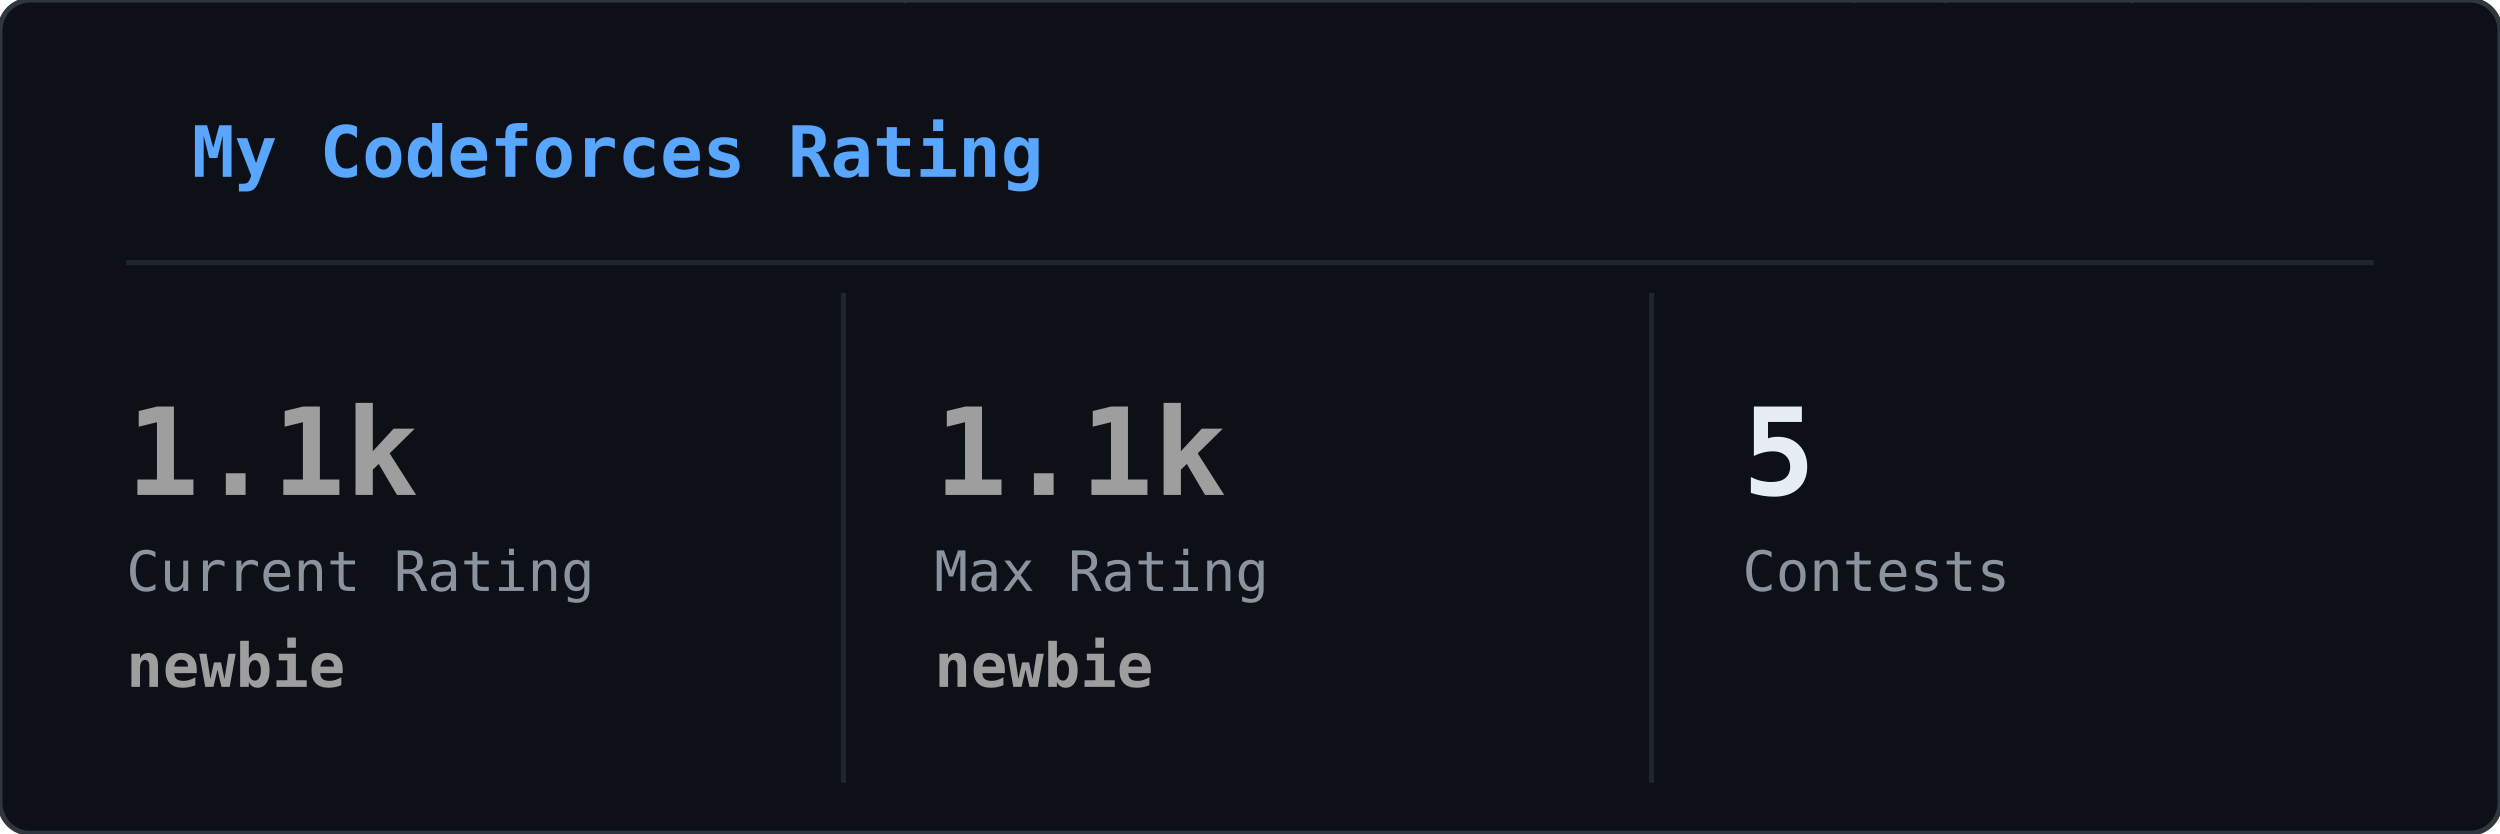
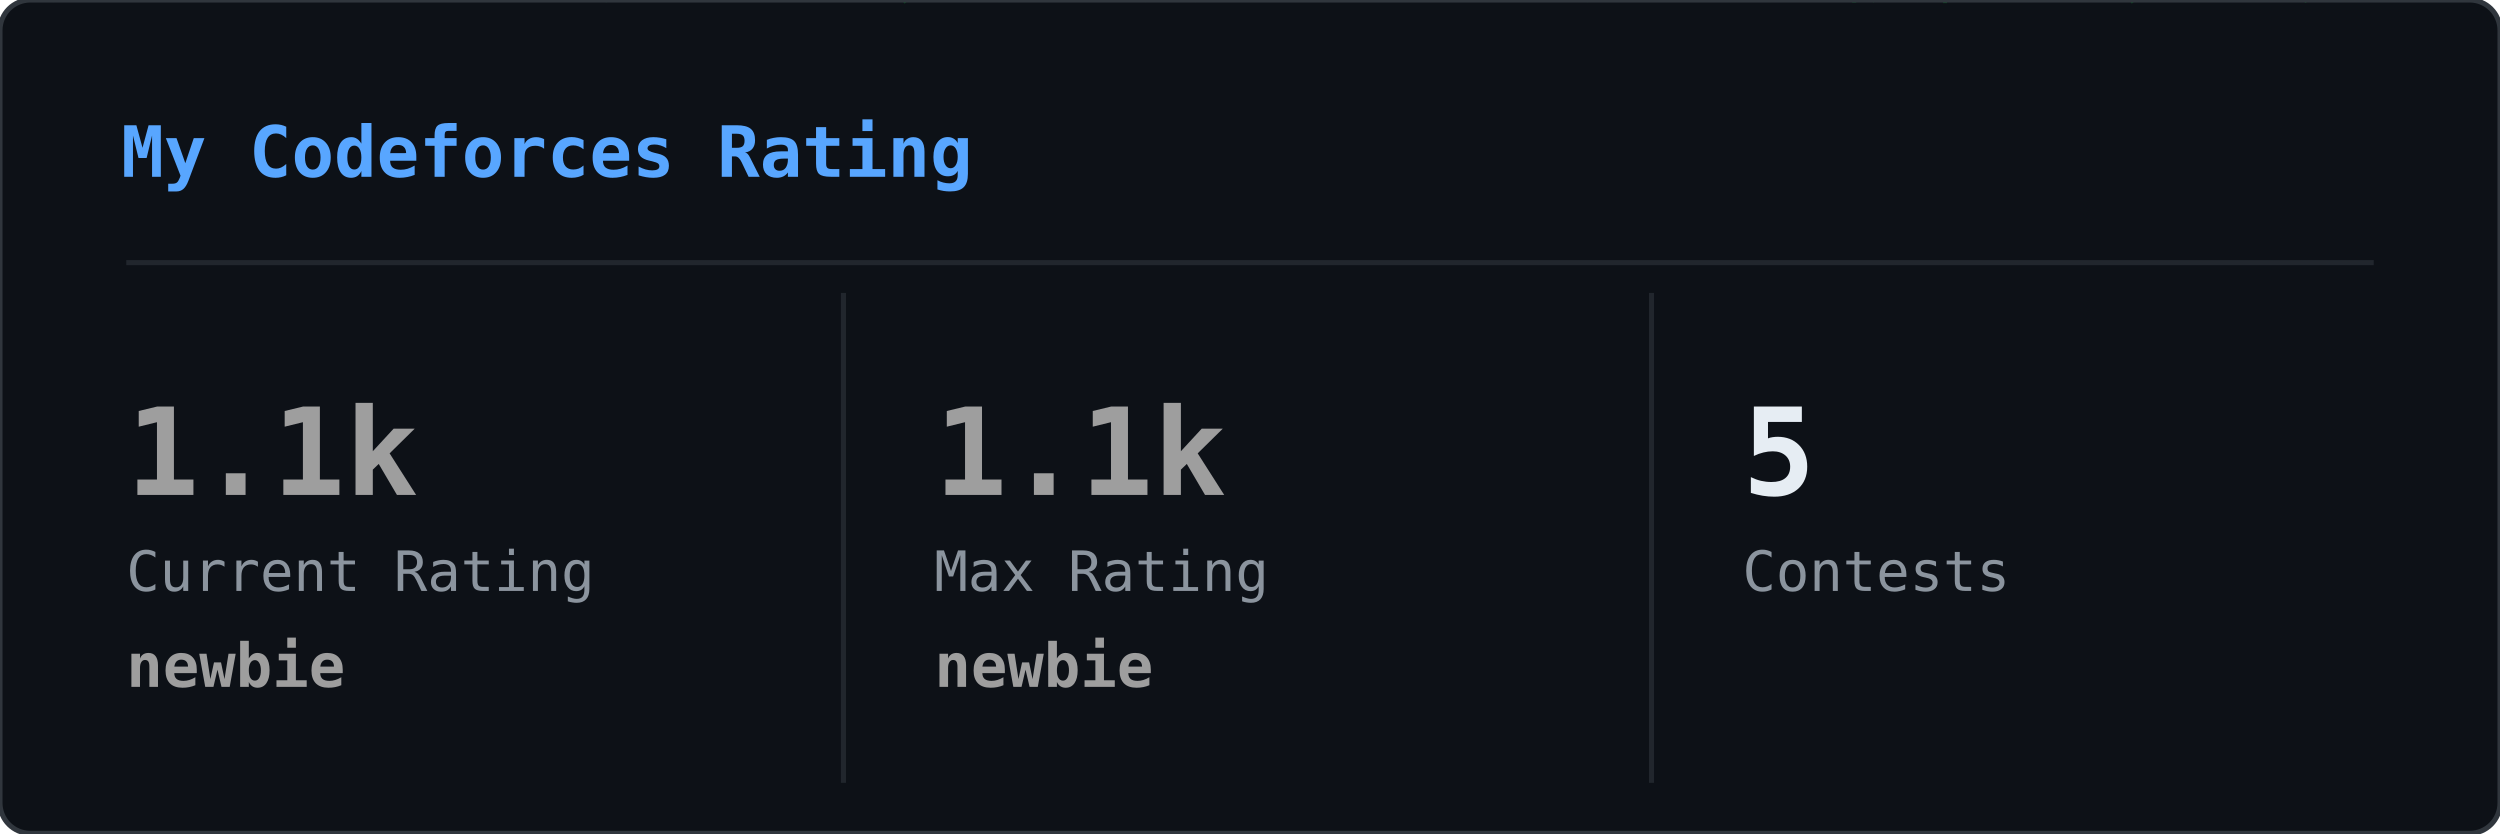
<svg xmlns="http://www.w3.org/2000/svg" width="495" height="165" viewBox="0 0 495 165">
  <defs>
    <clipPath id="cfr-clip">
      <rect width="495" height="165" rx="6" />
    </clipPath>
  </defs>
  <rect width="495" height="165" rx="6" fill="#0d1117" />
  <g clip-path="url(#cfr-clip)">
    <g opacity="0.22">
      <style>@keyframes cfr0{from{transform:translateY(-88px)}to{transform:translateY(179px)}}@keyframes cfr1{from{transform:translateY(-46px)}to{transform:translateY(179px)}}@keyframes cfr2{from{transform:translateY(-46px)}to{transform:translateY(179px)}}@keyframes cfr3{from{transform:translateY(-46px)}to{transform:translateY(179px)}}@keyframes cfr4{from{transform:translateY(-46px)}to{transform:translateY(179px)}}@keyframes cfr5{from{transform:translateY(-46px)}to{transform:translateY(179px)}}@keyframes cfr6{from{transform:translateY(-46px)}to{transform:translateY(179px)}}@keyframes cfr7{from{transform:translateY(-46px)}to{transform:translateY(179px)}}@keyframes cfr8{from{transform:translateY(-46px)}to{transform:translateY(179px)}}@keyframes cfr9{from{transform:translateY(-46px)}to{transform:translateY(179px)}}@keyframes cfr10{from{transform:translateY(-46px)}to{transform:translateY(179px)}}@keyframes cfr11{from{transform:translateY(-46px)}to{transform:translateY(179px)}}@keyframes cfr12{from{transform:translateY(-46px)}to{transform:translateY(179px)}}@keyframes cfr13{from{transform:translateY(-46px)}to{transform:translateY(179px)}}@keyframes cfr14{from{transform:translateY(-46px)}to{transform:translateY(179px)}}@keyframes cfr15{from{transform:translateY(-46px)}to{transform:translateY(179px)}}@keyframes cfr16{from{transform:translateY(-46px)}to{transform:translateY(179px)}}@keyframes cfr17{from{transform:translateY(-46px)}to{transform:translateY(179px)}}@keyframes cfr18{from{transform:translateY(-46px)}to{transform:translateY(179px)}}@keyframes cfr19{from{transform:translateY(-46px)}to{transform:translateY(179px)}}@keyframes cfr20{from{transform:translateY(-46px)}to{transform:translateY(179px)}}@keyframes cfr21{from{transform:translateY(-46px)}to{transform:translateY(179px)}}@keyframes cfr22{from{transform:translateY(-46px)}to{transform:translateY(179px)}}@keyframes cfr23{from{transform:translateY(-46px)}to{transform:translateY(179px)}}@keyframes cfr24{from{transform:translateY(-46px)}to{transform:translateY(179px)}}@keyframes cfr25{from{transform:translateY(-46px)}to{transform:translateY(179px)}}@keyframes cfr26{from{transform:translateY(-46px)}to{transform:translateY(179px)}}@keyframes cfr27{from{transform:translateY(-46px)}to{transform:translateY(179px)}}@keyframes cfr28{from{transform:translateY(-46px)}to{transform:translateY(179px)}}@keyframes cfr29{from{transform:translateY(-46px)}to{transform:translateY(179px)}}@keyframes cfr30{from{transform:translateY(-46px)}to{transform:translateY(179px)}}@keyframes cfr31{from{transform:translateY(-46px)}to{transform:translateY(179px)}}@keyframes cfr32{from{transform:translateY(-46px)}to{transform:translateY(179px)}}@keyframes cfr33{from{transform:translateY(-46px)}to{transform:translateY(179px)}}@keyframes cfr34{from{transform:translateY(-46px)}to{transform:translateY(179px)}}@keyframes cfr35{from{transform:translateY(-46px)}to{transform:translateY(179px)}}@keyframes cfr36{from{transform:translateY(-46px)}to{transform:translateY(179px)}}@keyframes cfr37{from{transform:translateY(-46px)}to{transform:translateY(179px)}}</style>
      <g style="animation:cfr0 2.31s linear infinite;animation-delay:-1.10s">
        <text x="382" y="0" font-family="monospace" font-size="12" fill="#00ff41">ｨ</text>
        <text x="382" y="-14" font-family="monospace" font-size="12" fill="#00ff41" opacity="0.86">ｭ</text>
        <text x="382" y="-28" font-family="monospace" font-size="12" fill="#00ff41" opacity="0.71">9</text>
        <text x="382" y="-42" font-family="monospace" font-size="12" fill="#00ff41" opacity="0.57">ﾑ</text>
        <text x="382" y="-56" font-family="monospace" font-size="12" fill="#00ff41" opacity="0.43">9</text>
        <text x="382" y="-70" font-family="monospace" font-size="12" fill="#00ff41" opacity="0.29">ｪ</text>
        <text x="382" y="-84" font-family="monospace" font-size="12" fill="#00ff41" opacity="0.14">ﾘ</text>
      </g>
      <g style="animation:cfr1 3.07s linear infinite;animation-delay:-2.38s">
        <text x="193" y="0" font-family="monospace" font-size="12" fill="#00ff41">ｶ</text>
        <text x="193" y="-14" font-family="monospace" font-size="12" fill="#00ff41" opacity="0.75">3</text>
        <text x="193" y="-28" font-family="monospace" font-size="12" fill="#00ff41" opacity="0.50">0</text>
        <text x="193" y="-42" font-family="monospace" font-size="12" fill="#00ff41" opacity="0.25">ｩ</text>
      </g>
      <g style="animation:cfr2 2.81s linear infinite;animation-delay:-0.62s">
        <text x="395" y="0" font-family="monospace" font-size="12" fill="#00ff41">2</text>
        <text x="395" y="-14" font-family="monospace" font-size="12" fill="#00ff41" opacity="0.75">ﾁ</text>
        <text x="395" y="-28" font-family="monospace" font-size="12" fill="#00ff41" opacity="0.50">ﾖ</text>
        <text x="395" y="-42" font-family="monospace" font-size="12" fill="#00ff41" opacity="0.25">ﾝ</text>
      </g>
      <g style="animation:cfr3 2.45s linear infinite;animation-delay:-0.39s">
        <text x="181" y="0" font-family="monospace" font-size="12" fill="#00ff41">0</text>
        <text x="181" y="-14" font-family="monospace" font-size="12" fill="#00ff41" opacity="0.75">5</text>
        <text x="181" y="-28" font-family="monospace" font-size="12" fill="#00ff41" opacity="0.50">ｯ</text>
        <text x="181" y="-42" font-family="monospace" font-size="12" fill="#00ff41" opacity="0.25">ﾗ</text>
      </g>
      <g style="animation:cfr4 2.30s linear infinite;animation-delay:-1.63s">
        <text x="480" y="0" font-family="monospace" font-size="12" fill="#00ff41">ﾍ</text>
        <text x="480" y="-14" font-family="monospace" font-size="12" fill="#00ff41" opacity="0.75">ﾐ</text>
        <text x="480" y="-28" font-family="monospace" font-size="12" fill="#00ff41" opacity="0.50">1</text>
        <text x="480" y="-42" font-family="monospace" font-size="12" fill="#00ff41" opacity="0.25">1</text>
      </g>
      <g style="animation:cfr5 2.85s linear infinite;animation-delay:-1.44s">
        <text x="234" y="0" font-family="monospace" font-size="12" fill="#00ff41">ﾔ</text>
        <text x="234" y="-14" font-family="monospace" font-size="12" fill="#00ff41" opacity="0.75">ﾃ</text>
        <text x="234" y="-28" font-family="monospace" font-size="12" fill="#00ff41" opacity="0.50">ﾐ</text>
        <text x="234" y="-42" font-family="monospace" font-size="12" fill="#00ff41" opacity="0.25">ｿ</text>
      </g>
      <g style="animation:cfr6 3.15s linear infinite;animation-delay:-1.39s">
        <text x="378" y="0" font-family="monospace" font-size="12" fill="#00ff41">ｱ</text>
        <text x="378" y="-14" font-family="monospace" font-size="12" fill="#00ff41" opacity="0.75">ｬ</text>
        <text x="378" y="-28" font-family="monospace" font-size="12" fill="#00ff41" opacity="0.50">ﾄ</text>
        <text x="378" y="-42" font-family="monospace" font-size="12" fill="#00ff41" opacity="0.25">ｿ</text>
      </g>
      <g style="animation:cfr7 1.89s linear infinite;animation-delay:-1.29s">
        <text x="364" y="0" font-family="monospace" font-size="12" fill="#00ff41">ﾈ</text>
        <text x="364" y="-14" font-family="monospace" font-size="12" fill="#00ff41" opacity="0.75">ﾄ</text>
        <text x="364" y="-28" font-family="monospace" font-size="12" fill="#00ff41" opacity="0.50">ﾀ</text>
        <text x="364" y="-42" font-family="monospace" font-size="12" fill="#00ff41" opacity="0.25">ﾄ</text>
      </g>
      <g style="animation:cfr8 3.17s linear infinite;animation-delay:-2.30s">
        <text x="461" y="0" font-family="monospace" font-size="12" fill="#00ff41">ｵ</text>
        <text x="461" y="-14" font-family="monospace" font-size="12" fill="#00ff41" opacity="0.75">ﾓ</text>
        <text x="461" y="-28" font-family="monospace" font-size="12" fill="#00ff41" opacity="0.50">ｪ</text>
        <text x="461" y="-42" font-family="monospace" font-size="12" fill="#00ff41" opacity="0.25">ﾏ</text>
      </g>
      <g style="animation:cfr9 1.58s linear infinite;animation-delay:-1.14s">
        <text x="62" y="0" font-family="monospace" font-size="12" fill="#00ff41">ﾚ</text>
        <text x="62" y="-14" font-family="monospace" font-size="12" fill="#00ff41" opacity="0.75">ｺ</text>
        <text x="62" y="-28" font-family="monospace" font-size="12" fill="#00ff41" opacity="0.50">4</text>
        <text x="62" y="-42" font-family="monospace" font-size="12" fill="#00ff41" opacity="0.25">3</text>
      </g>
      <g style="animation:cfr10 2.59s linear infinite;animation-delay:-2.06s">
        <text x="226" y="0" font-family="monospace" font-size="12" fill="#00ff41">ﾐ</text>
        <text x="226" y="-14" font-family="monospace" font-size="12" fill="#00ff41" opacity="0.75">ｯ</text>
        <text x="226" y="-28" font-family="monospace" font-size="12" fill="#00ff41" opacity="0.50">ｯ</text>
        <text x="226" y="-42" font-family="monospace" font-size="12" fill="#00ff41" opacity="0.25">ｽ</text>
      </g>
      <g style="animation:cfr11 3.00s linear infinite;animation-delay:-2.72s">
        <text x="457" y="0" font-family="monospace" font-size="12" fill="#00ff41">ｫ</text>
        <text x="457" y="-14" font-family="monospace" font-size="12" fill="#00ff41" opacity="0.75">ｹ</text>
        <text x="457" y="-28" font-family="monospace" font-size="12" fill="#00ff41" opacity="0.50">ﾋ</text>
        <text x="457" y="-42" font-family="monospace" font-size="12" fill="#00ff41" opacity="0.25">ﾆ</text>
      </g>
      <g style="animation:cfr12 2.33s linear infinite;animation-delay:-1.78s">
        <text x="177" y="0" font-family="monospace" font-size="12" fill="#00ff41">ｯ</text>
        <text x="177" y="-14" font-family="monospace" font-size="12" fill="#00ff41" opacity="0.75">ｴ</text>
        <text x="177" y="-28" font-family="monospace" font-size="12" fill="#00ff41" opacity="0.50">ﾊ</text>
        <text x="177" y="-42" font-family="monospace" font-size="12" fill="#00ff41" opacity="0.25">ｨ</text>
      </g>
      <g style="animation:cfr13 1.97s linear infinite;animation-delay:-1.12s">
        <text x="196" y="0" font-family="monospace" font-size="12" fill="#00ff41">ﾅ</text>
        <text x="196" y="-14" font-family="monospace" font-size="12" fill="#00ff41" opacity="0.75">9</text>
        <text x="196" y="-28" font-family="monospace" font-size="12" fill="#00ff41" opacity="0.50">9</text>
        <text x="196" y="-42" font-family="monospace" font-size="12" fill="#00ff41" opacity="0.25">ｷ</text>
      </g>
      <g style="animation:cfr14 2.25s linear infinite;animation-delay:-1.57s">
        <text x="148" y="0" font-family="monospace" font-size="12" fill="#00ff41">5</text>
        <text x="148" y="-14" font-family="monospace" font-size="12" fill="#00ff41" opacity="0.75">ﾋ</text>
        <text x="148" y="-28" font-family="monospace" font-size="12" fill="#00ff41" opacity="0.50">ｶ</text>
        <text x="148" y="-42" font-family="monospace" font-size="12" fill="#00ff41" opacity="0.25">ﾙ</text>
      </g>
      <g style="animation:cfr15 1.97s linear infinite;animation-delay:-1.54s">
        <text x="348" y="0" font-family="monospace" font-size="12" fill="#00ff41">ｻ</text>
        <text x="348" y="-14" font-family="monospace" font-size="12" fill="#00ff41" opacity="0.75">ﾈ</text>
        <text x="348" y="-28" font-family="monospace" font-size="12" fill="#00ff41" opacity="0.50">ﾐ</text>
        <text x="348" y="-42" font-family="monospace" font-size="12" fill="#00ff41" opacity="0.25">ﾕ</text>
      </g>
      <g style="animation:cfr16 1.85s linear infinite;animation-delay:-1.18s">
        <text x="36" y="0" font-family="monospace" font-size="12" fill="#00ff41">0</text>
        <text x="36" y="-14" font-family="monospace" font-size="12" fill="#00ff41" opacity="0.75">ﾙ</text>
        <text x="36" y="-28" font-family="monospace" font-size="12" fill="#00ff41" opacity="0.50">ｮ</text>
        <text x="36" y="-42" font-family="monospace" font-size="12" fill="#00ff41" opacity="0.25">ﾒ</text>
      </g>
      <g style="animation:cfr17 2.34s linear infinite;animation-delay:-2.03s">
        <text x="191" y="0" font-family="monospace" font-size="12" fill="#00ff41">ﾖ</text>
        <text x="191" y="-14" font-family="monospace" font-size="12" fill="#00ff41" opacity="0.75">ｳ</text>
        <text x="191" y="-28" font-family="monospace" font-size="12" fill="#00ff41" opacity="0.50">ｦ</text>
        <text x="191" y="-42" font-family="monospace" font-size="12" fill="#00ff41" opacity="0.25">ﾀ</text>
      </g>
      <g style="animation:cfr18 3.10s linear infinite;animation-delay:-1.27s">
        <text x="458" y="0" font-family="monospace" font-size="12" fill="#00ff41">ﾆ</text>
        <text x="458" y="-14" font-family="monospace" font-size="12" fill="#00ff41" opacity="0.75">2</text>
        <text x="458" y="-28" font-family="monospace" font-size="12" fill="#00ff41" opacity="0.50">ｬ</text>
        <text x="458" y="-42" font-family="monospace" font-size="12" fill="#00ff41" opacity="0.25">ｩ</text>
      </g>
      <g style="animation:cfr19 2.88s linear infinite;animation-delay:-0.11s">
        <text x="369" y="0" font-family="monospace" font-size="12" fill="#00ff41">ｧ</text>
        <text x="369" y="-14" font-family="monospace" font-size="12" fill="#00ff41" opacity="0.75">ﾘ</text>
        <text x="369" y="-28" font-family="monospace" font-size="12" fill="#00ff41" opacity="0.50">ｴ</text>
        <text x="369" y="-42" font-family="monospace" font-size="12" fill="#00ff41" opacity="0.25">ﾌ</text>
      </g>
      <g style="animation:cfr20 2.93s linear infinite;animation-delay:-0.99s">
        <text x="377" y="0" font-family="monospace" font-size="12" fill="#00ff41">ｼ</text>
        <text x="377" y="-14" font-family="monospace" font-size="12" fill="#00ff41" opacity="0.75">ﾙ</text>
        <text x="377" y="-28" font-family="monospace" font-size="12" fill="#00ff41" opacity="0.50">2</text>
        <text x="377" y="-42" font-family="monospace" font-size="12" fill="#00ff41" opacity="0.25">ｿ</text>
      </g>
      <g style="animation:cfr21 2.68s linear infinite;animation-delay:-1.56s">
        <text x="65" y="0" font-family="monospace" font-size="12" fill="#00ff41">ｸ</text>
        <text x="65" y="-14" font-family="monospace" font-size="12" fill="#00ff41" opacity="0.75">ﾏ</text>
        <text x="65" y="-28" font-family="monospace" font-size="12" fill="#00ff41" opacity="0.50">ﾇ</text>
        <text x="65" y="-42" font-family="monospace" font-size="12" fill="#00ff41" opacity="0.25">ｶ</text>
      </g>
      <g style="animation:cfr22 2.36s linear infinite;animation-delay:-1.61s">
        <text x="312" y="0" font-family="monospace" font-size="12" fill="#00ff41">ｳ</text>
        <text x="312" y="-14" font-family="monospace" font-size="12" fill="#00ff41" opacity="0.75">ﾁ</text>
        <text x="312" y="-28" font-family="monospace" font-size="12" fill="#00ff41" opacity="0.50">ｺ</text>
        <text x="312" y="-42" font-family="monospace" font-size="12" fill="#00ff41" opacity="0.25">ﾉ</text>
      </g>
      <g style="animation:cfr23 3.12s linear infinite;animation-delay:-2.17s">
        <text x="265" y="0" font-family="monospace" font-size="12" fill="#00ff41">ﾉ</text>
        <text x="265" y="-14" font-family="monospace" font-size="12" fill="#00ff41" opacity="0.75">ｸ</text>
        <text x="265" y="-28" font-family="monospace" font-size="12" fill="#00ff41" opacity="0.50">ﾍ</text>
        <text x="265" y="-42" font-family="monospace" font-size="12" fill="#00ff41" opacity="0.25">ﾀ</text>
      </g>
      <g style="animation:cfr24 2.83s linear infinite;animation-delay:-0.11s">
        <text x="115" y="0" font-family="monospace" font-size="12" fill="#00ff41">9</text>
        <text x="115" y="-14" font-family="monospace" font-size="12" fill="#00ff41" opacity="0.75">ｸ</text>
        <text x="115" y="-28" font-family="monospace" font-size="12" fill="#00ff41" opacity="0.50">0</text>
        <text x="115" y="-42" font-family="monospace" font-size="12" fill="#00ff41" opacity="0.25">0</text>
      </g>
      <g style="animation:cfr25 2.08s linear infinite;animation-delay:-1.45s">
        <text x="11" y="0" font-family="monospace" font-size="12" fill="#00ff41">ﾙ</text>
        <text x="11" y="-14" font-family="monospace" font-size="12" fill="#00ff41" opacity="0.75">ｱ</text>
        <text x="11" y="-28" font-family="monospace" font-size="12" fill="#00ff41" opacity="0.50">ﾊ</text>
        <text x="11" y="-42" font-family="monospace" font-size="12" fill="#00ff41" opacity="0.25">ｶ</text>
      </g>
      <g style="animation:cfr26 2.46s linear infinite;animation-delay:-0.93s">
        <text x="8" y="0" font-family="monospace" font-size="12" fill="#00ff41">ﾘ</text>
        <text x="8" y="-14" font-family="monospace" font-size="12" fill="#00ff41" opacity="0.75">8</text>
        <text x="8" y="-28" font-family="monospace" font-size="12" fill="#00ff41" opacity="0.50">ﾈ</text>
        <text x="8" y="-42" font-family="monospace" font-size="12" fill="#00ff41" opacity="0.25">ﾎ</text>
      </g>
      <g style="animation:cfr27 3.03s linear infinite;animation-delay:-1.94s">
        <text x="403" y="0" font-family="monospace" font-size="12" fill="#00ff41">7</text>
        <text x="403" y="-14" font-family="monospace" font-size="12" fill="#00ff41" opacity="0.75">2</text>
        <text x="403" y="-28" font-family="monospace" font-size="12" fill="#00ff41" opacity="0.50">ﾜ</text>
        <text x="403" y="-42" font-family="monospace" font-size="12" fill="#00ff41" opacity="0.25">ｺ</text>
      </g>
      <g style="animation:cfr28 2.34s linear infinite;animation-delay:-0.92s">
        <text x="153" y="0" font-family="monospace" font-size="12" fill="#00ff41">ﾙ</text>
        <text x="153" y="-14" font-family="monospace" font-size="12" fill="#00ff41" opacity="0.75">ﾀ</text>
        <text x="153" y="-28" font-family="monospace" font-size="12" fill="#00ff41" opacity="0.50">ﾅ</text>
        <text x="153" y="-42" font-family="monospace" font-size="12" fill="#00ff41" opacity="0.25">ｯ</text>
      </g>
      <g style="animation:cfr29 2.44s linear infinite;animation-delay:-2.13s">
        <text x="181" y="0" font-family="monospace" font-size="12" fill="#00ff41">ﾆ</text>
        <text x="181" y="-14" font-family="monospace" font-size="12" fill="#00ff41" opacity="0.75">ﾃ</text>
        <text x="181" y="-28" font-family="monospace" font-size="12" fill="#00ff41" opacity="0.50">ﾃ</text>
        <text x="181" y="-42" font-family="monospace" font-size="12" fill="#00ff41" opacity="0.25">ｫ</text>
      </g>
      <g style="animation:cfr30 1.79s linear infinite;animation-delay:-0.57s">
        <text x="118" y="0" font-family="monospace" font-size="12" fill="#00ff41">ｦ</text>
        <text x="118" y="-14" font-family="monospace" font-size="12" fill="#00ff41" opacity="0.75">ﾄ</text>
        <text x="118" y="-28" font-family="monospace" font-size="12" fill="#00ff41" opacity="0.50">5</text>
        <text x="118" y="-42" font-family="monospace" font-size="12" fill="#00ff41" opacity="0.25">ｦ</text>
      </g>
      <g style="animation:cfr31 2.23s linear infinite;animation-delay:-0.45s">
        <text x="57" y="0" font-family="monospace" font-size="12" fill="#00ff41">2</text>
        <text x="57" y="-14" font-family="monospace" font-size="12" fill="#00ff41" opacity="0.75">ｩ</text>
        <text x="57" y="-28" font-family="monospace" font-size="12" fill="#00ff41" opacity="0.50">ﾑ</text>
        <text x="57" y="-42" font-family="monospace" font-size="12" fill="#00ff41" opacity="0.25">ﾃ</text>
      </g>
      <g style="animation:cfr32 1.86s linear infinite;animation-delay:-0.65s">
        <text x="187" y="0" font-family="monospace" font-size="12" fill="#00ff41">ｫ</text>
        <text x="187" y="-14" font-family="monospace" font-size="12" fill="#00ff41" opacity="0.75">ｴ</text>
        <text x="187" y="-28" font-family="monospace" font-size="12" fill="#00ff41" opacity="0.50">3</text>
        <text x="187" y="-42" font-family="monospace" font-size="12" fill="#00ff41" opacity="0.25">ｶ</text>
      </g>
      <g style="animation:cfr33 2.36s linear infinite;animation-delay:-0.46s">
        <text x="330" y="0" font-family="monospace" font-size="12" fill="#00ff41">ﾎ</text>
        <text x="330" y="-14" font-family="monospace" font-size="12" fill="#00ff41" opacity="0.75">ﾔ</text>
        <text x="330" y="-28" font-family="monospace" font-size="12" fill="#00ff41" opacity="0.50">ﾒ</text>
        <text x="330" y="-42" font-family="monospace" font-size="12" fill="#00ff41" opacity="0.25">ｷ</text>
      </g>
      <g style="animation:cfr34 2.87s linear infinite;animation-delay:-1.32s">
        <text x="334" y="0" font-family="monospace" font-size="12" fill="#00ff41">ｽ</text>
        <text x="334" y="-14" font-family="monospace" font-size="12" fill="#00ff41" opacity="0.75">ﾑ</text>
        <text x="334" y="-28" font-family="monospace" font-size="12" fill="#00ff41" opacity="0.50">ｳ</text>
        <text x="334" y="-42" font-family="monospace" font-size="12" fill="#00ff41" opacity="0.25">ﾏ</text>
      </g>
      <g style="animation:cfr35 1.93s linear infinite;animation-delay:-0.48s">
        <text x="454" y="0" font-family="monospace" font-size="12" fill="#00ff41">ｩ</text>
        <text x="454" y="-14" font-family="monospace" font-size="12" fill="#00ff41" opacity="0.75">ｧ</text>
        <text x="454" y="-28" font-family="monospace" font-size="12" fill="#00ff41" opacity="0.50">ｳ</text>
        <text x="454" y="-42" font-family="monospace" font-size="12" fill="#00ff41" opacity="0.25">ｿ</text>
      </g>
      <g style="animation:cfr36 2.86s linear infinite;animation-delay:-2.02s">
        <text x="420" y="0" font-family="monospace" font-size="12" fill="#00ff41">ｯ</text>
        <text x="420" y="-14" font-family="monospace" font-size="12" fill="#00ff41" opacity="0.75">9</text>
        <text x="420" y="-28" font-family="monospace" font-size="12" fill="#00ff41" opacity="0.50">2</text>
        <text x="420" y="-42" font-family="monospace" font-size="12" fill="#00ff41" opacity="0.25">ｴ</text>
      </g>
      <g style="animation:cfr37 3.12s linear infinite;animation-delay:-2.08s">
        <text x="225" y="0" font-family="monospace" font-size="12" fill="#00ff41">ﾅ</text>
        <text x="225" y="-14" font-family="monospace" font-size="12" fill="#00ff41" opacity="0.75">ﾕ</text>
        <text x="225" y="-28" font-family="monospace" font-size="12" fill="#00ff41" opacity="0.50">ﾍ</text>
        <text x="225" y="-42" font-family="monospace" font-size="12" fill="#00ff41" opacity="0.25">ﾔ</text>
      </g>
    </g>
  </g>
  <rect width="495" height="165" rx="6" fill="none" stroke="#30363d" stroke-width="1" />
-   <text x="38" y="35" font-family="monospace" font-size="14" font-weight="600" fill="#58a6ff">My Codeforces Rating</text>
+   <text x="24" y="35" font-family="monospace" font-size="14" font-weight="600" fill="#58a6ff">My Codeforces Rating</text>
  <line x1="25" y1="52" x2="470" y2="52" stroke="#21262d" stroke-width="1" />
  <line x1="167" y1="58" x2="167" y2="155" stroke="#21262d" stroke-width="1" />
  <line x1="327" y1="58" x2="327" y2="155" stroke="#21262d" stroke-width="1" />
  <text x="25" y="98" font-family="monospace" font-size="24" font-weight="700" fill="#9e9e9e">1.1k</text>
  <text x="25" y="117" font-family="monospace" font-size="11" fill="#8b949e">Current Rating</text>
  <text x="185" y="98" font-family="monospace" font-size="24" font-weight="700" fill="#9e9e9e">1.1k</text>
  <text x="185" y="117" font-family="monospace" font-size="11" fill="#8b949e">Max Rating</text>
  <text x="345" y="98" font-family="monospace" font-size="24" font-weight="700" fill="#e6edf3">5</text>
  <text x="345" y="117" font-family="monospace" font-size="11" fill="#8b949e">Contests</text>
  <text x="25" y="136" font-family="monospace" font-size="12" font-weight="600" fill="#9e9e9e">newbie</text>
  <text x="185" y="136" font-family="monospace" font-size="12" font-weight="600" fill="#9e9e9e">newbie</text>
</svg>
